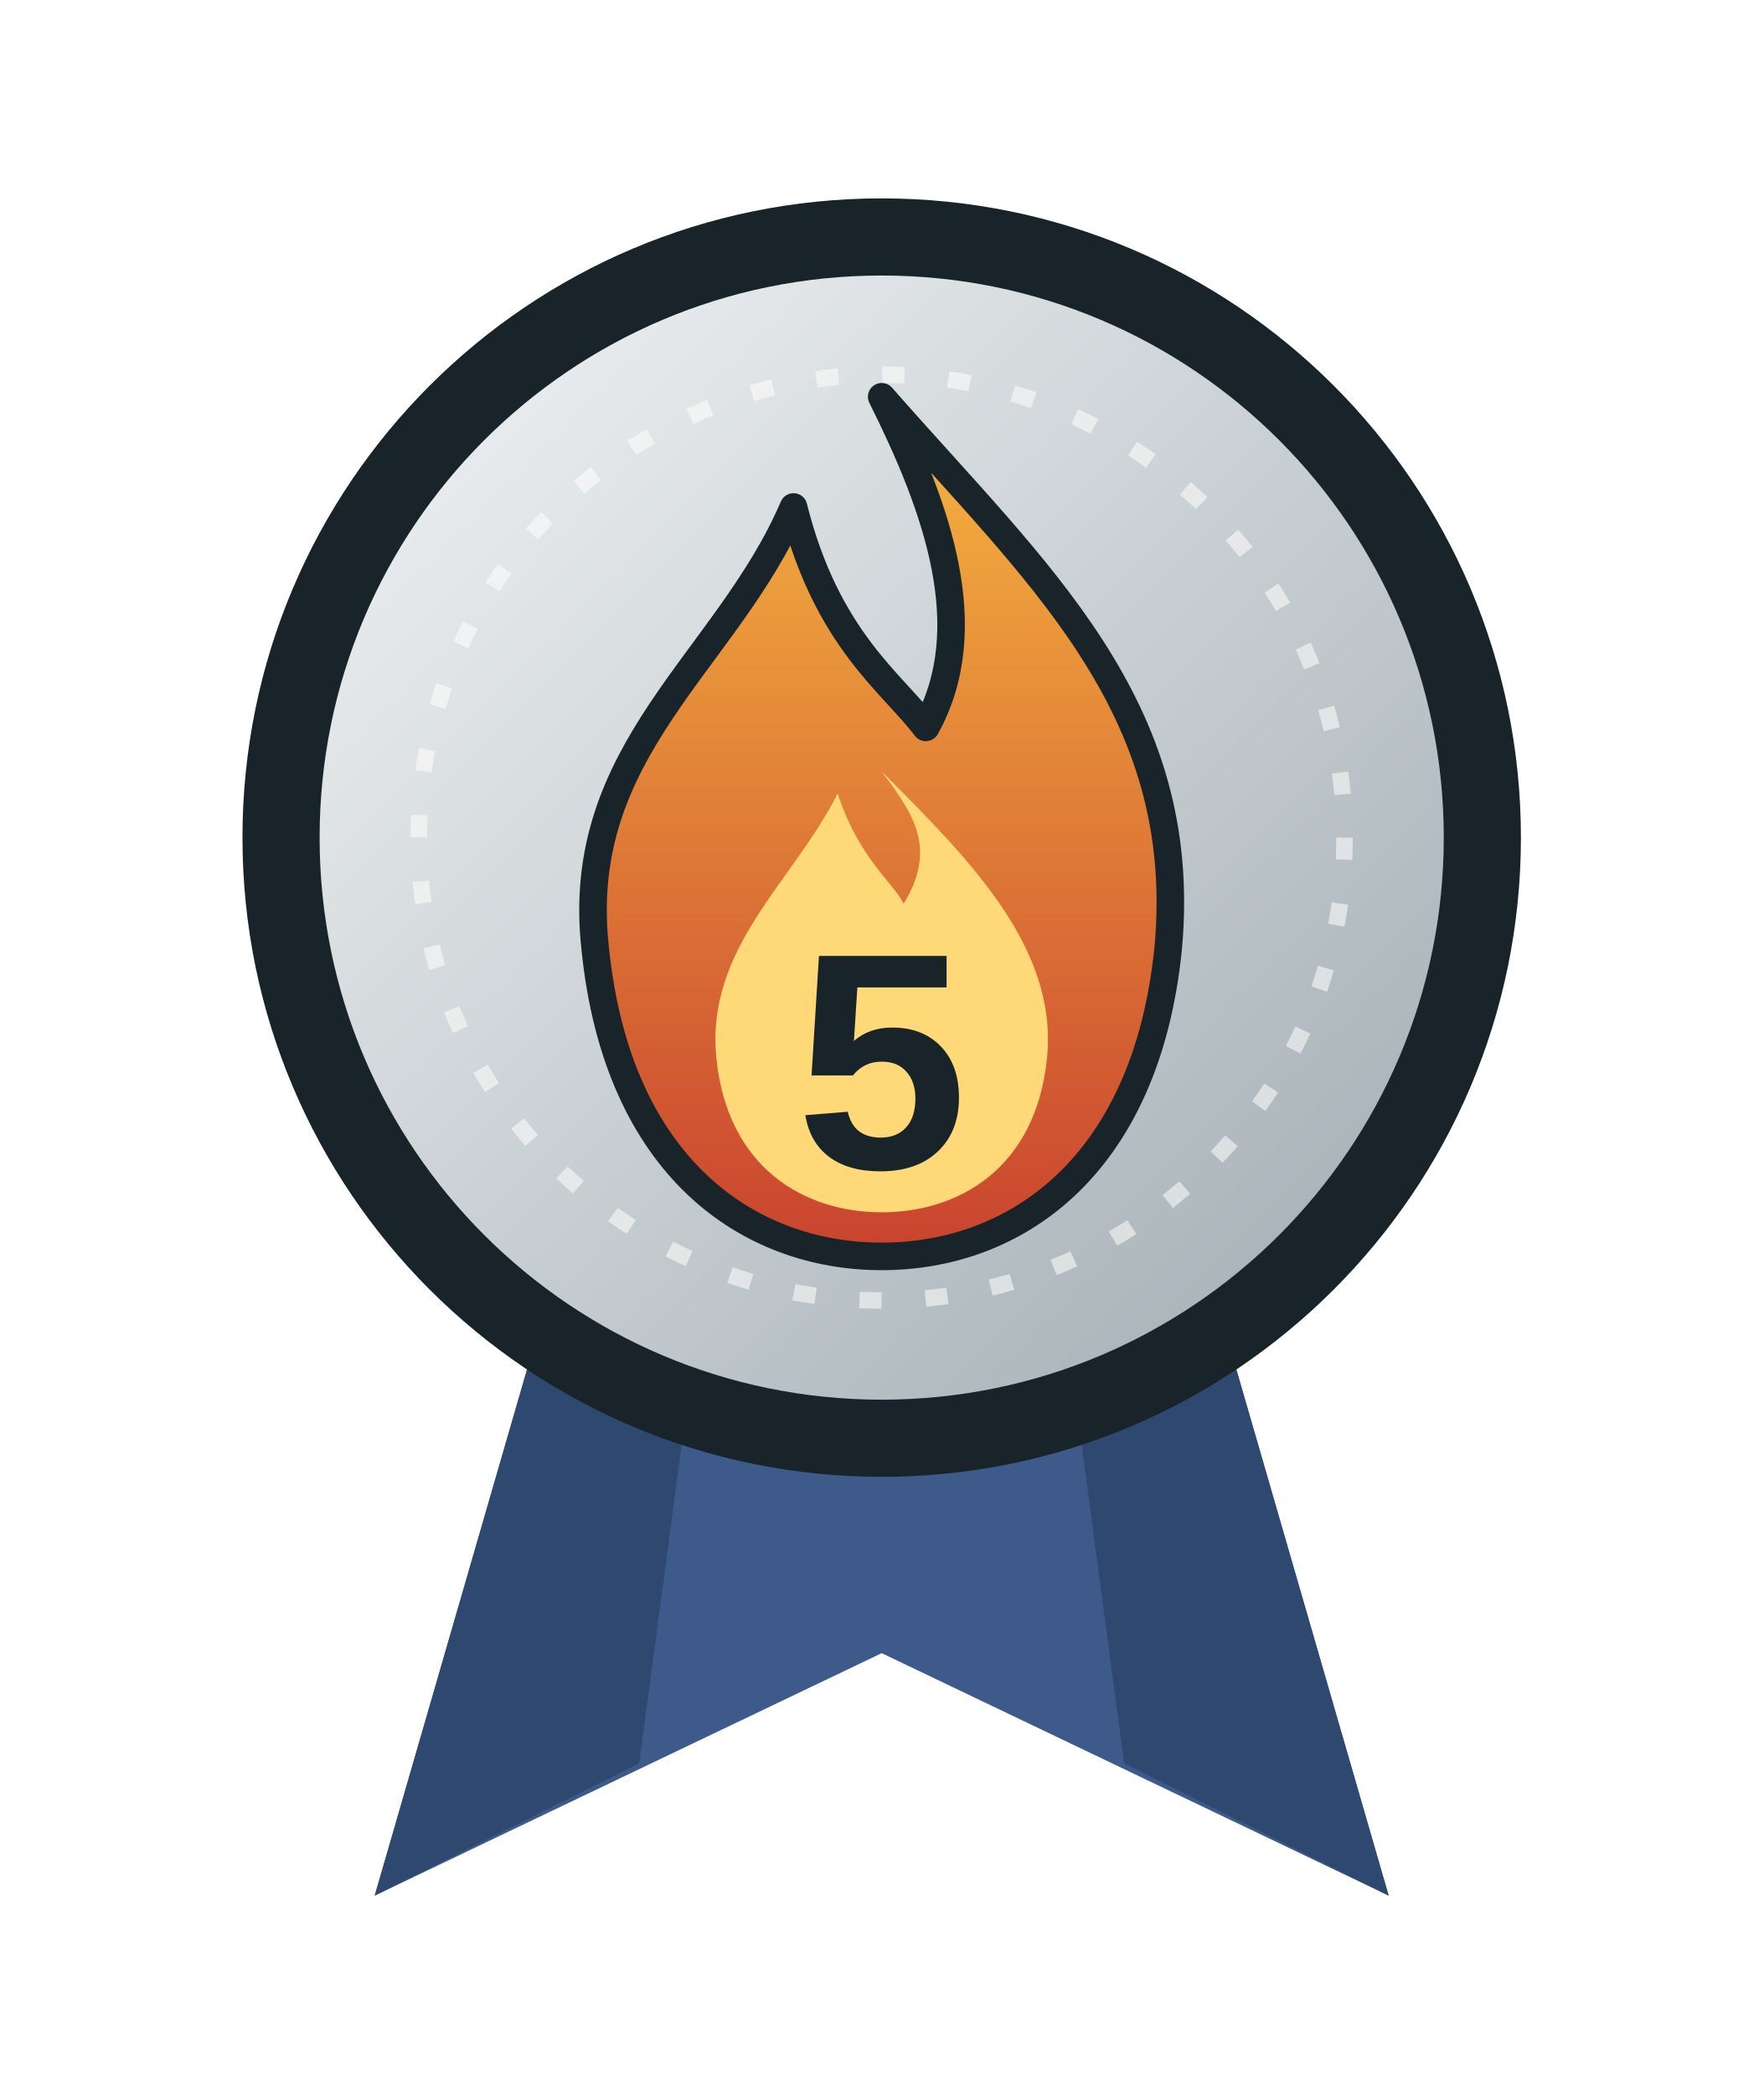
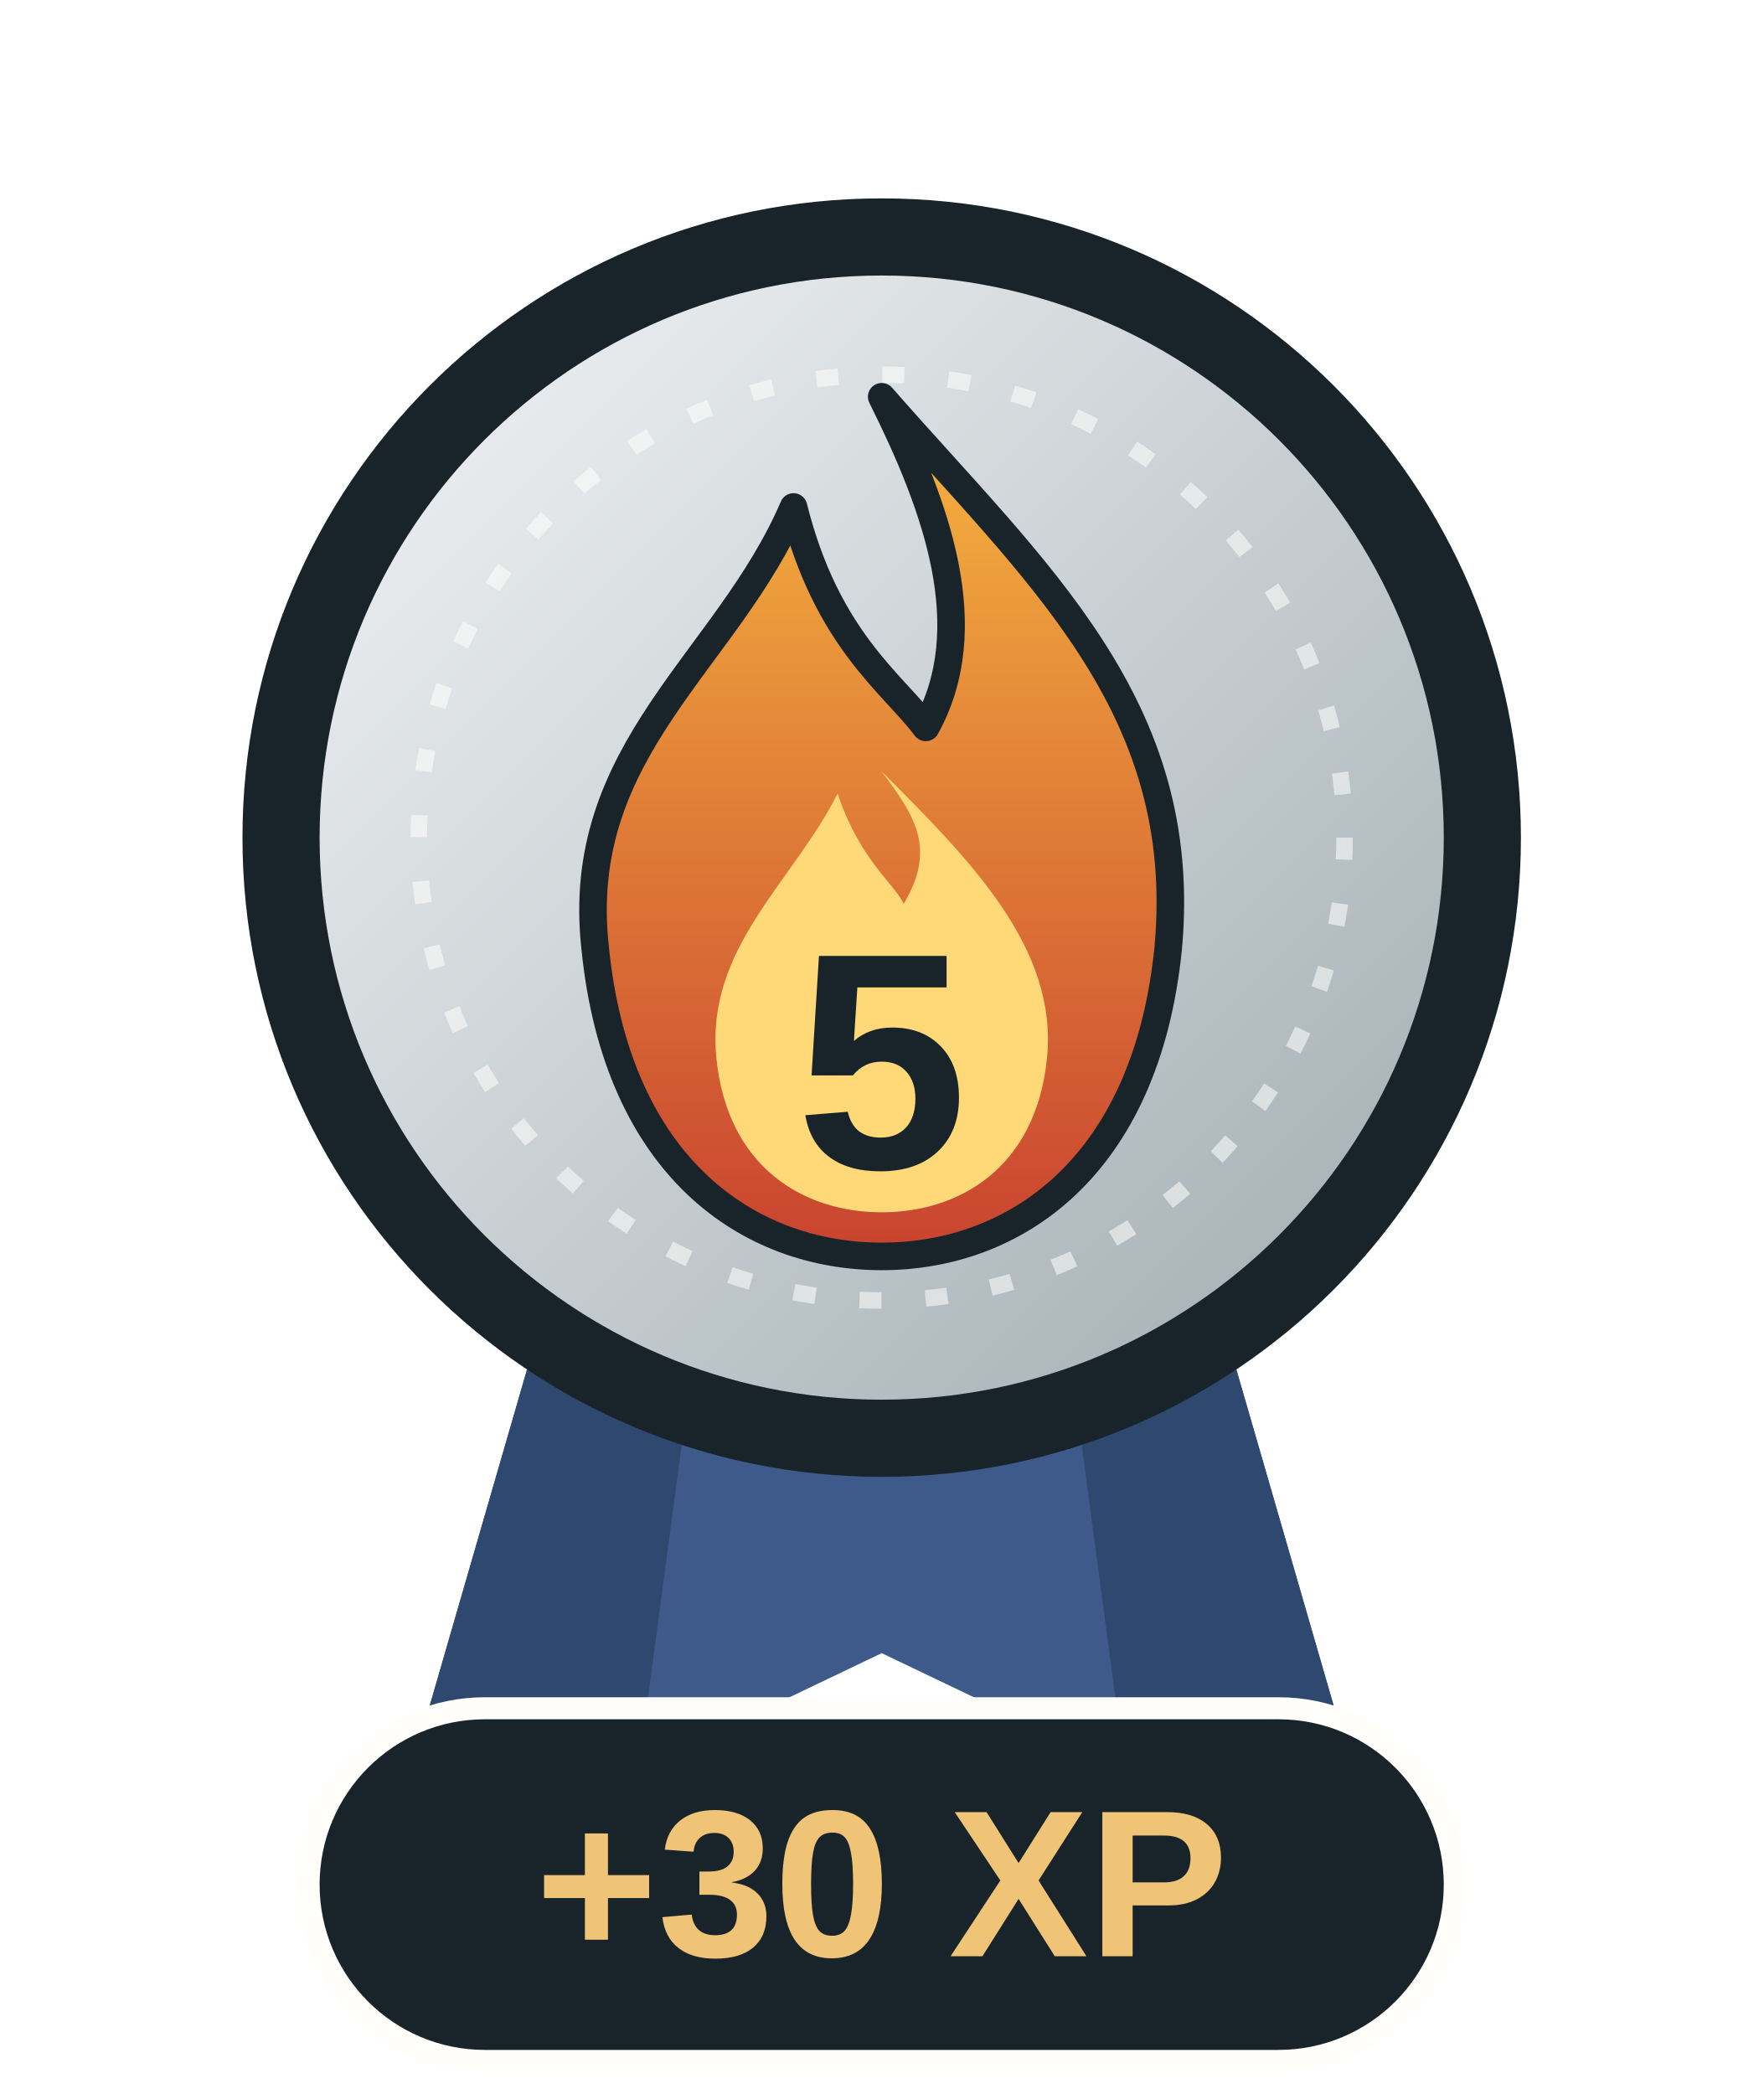
<svg xmlns="http://www.w3.org/2000/svg" viewBox="0 0 160 190" width="160" height="190">
  <defs>
    <linearGradient id="s5Face" x1="0%" y1="0%" x2="100%" y2="100%">
      <stop offset="0%" stop-color="#f4f6f7" />
      <stop offset="100%" stop-color="#9eaab0" />
    </linearGradient>
    <linearGradient id="s5Flame" x1="0%" y1="0%" x2="0%" y2="100%">
      <stop offset="0%" stop-color="#f6b53f" />
      <stop offset="100%" stop-color="#c9432f" />
    </linearGradient>
  </defs>
  <path d="M56 96 L34 172 L80 150 L126 172 L104 96 Z" fill="#3d5a8a" />
  <path d="M56 96 L34 172 L58 160 L66 100 Z" fill="#2f4870" />
  <path d="M104 96 L126 172 L102 160 L94 100 Z" fill="#2f4870" />
  <circle cx="80" cy="76" r="58" fill="#18242a" />
  <circle cx="80" cy="76" r="52" fill="url(#s5Face)" />
  <circle cx="80" cy="76" r="52" fill="none" stroke="#18242a" stroke-width="2" />
  <circle cx="80" cy="76" r="42" fill="none" stroke="#fffefa" stroke-opacity=".55" stroke-width="1.5" stroke-dasharray="2 4" />
  <g transform="translate(80 80)">
    <path d="M0 -44 C14 -28 28 -16 26 6 C24 26 12 34 0 34 C-12 34 -24 26 -26 6 C-28 -12 -14 -20 -8 -34 C-5 -22 1 -18 4 -14 C9 -23 5 -34 0 -44 Z" fill="url(#s5Flame)" stroke="#18242a" stroke-width="2.5" stroke-linejoin="round" />
    <path d="M0 -10 C8 -2 16 6 15 16 C14 26 7 30 0 30 C-7 30 -14 26 -15 16 C-16 6 -8 0 -4 -8 C-2 -2 1 0 2 2 C5 -3 3 -6 0 -10 Z" fill="#ffd978" />
    <text x="0" y="26" text-anchor="middle" font-family="'Trebuchet MS', 'Segoe UI', Arial, sans-serif" font-size="28" font-weight="800" fill="#18242a">5</text>
  </g>
+   <g>
+     <rect x="28" y="155" width="104" height="32" rx="16" fill="#18242a" stroke="#fffefa" stroke-width="2" />
+     <text x="80" y="177.5" text-anchor="middle" font-family="'Trebuchet MS', 'Segoe UI', Arial, sans-serif" font-size="19" font-weight="800" fill="#f0c477">+30 XP</text>
+   </g>
</svg>
